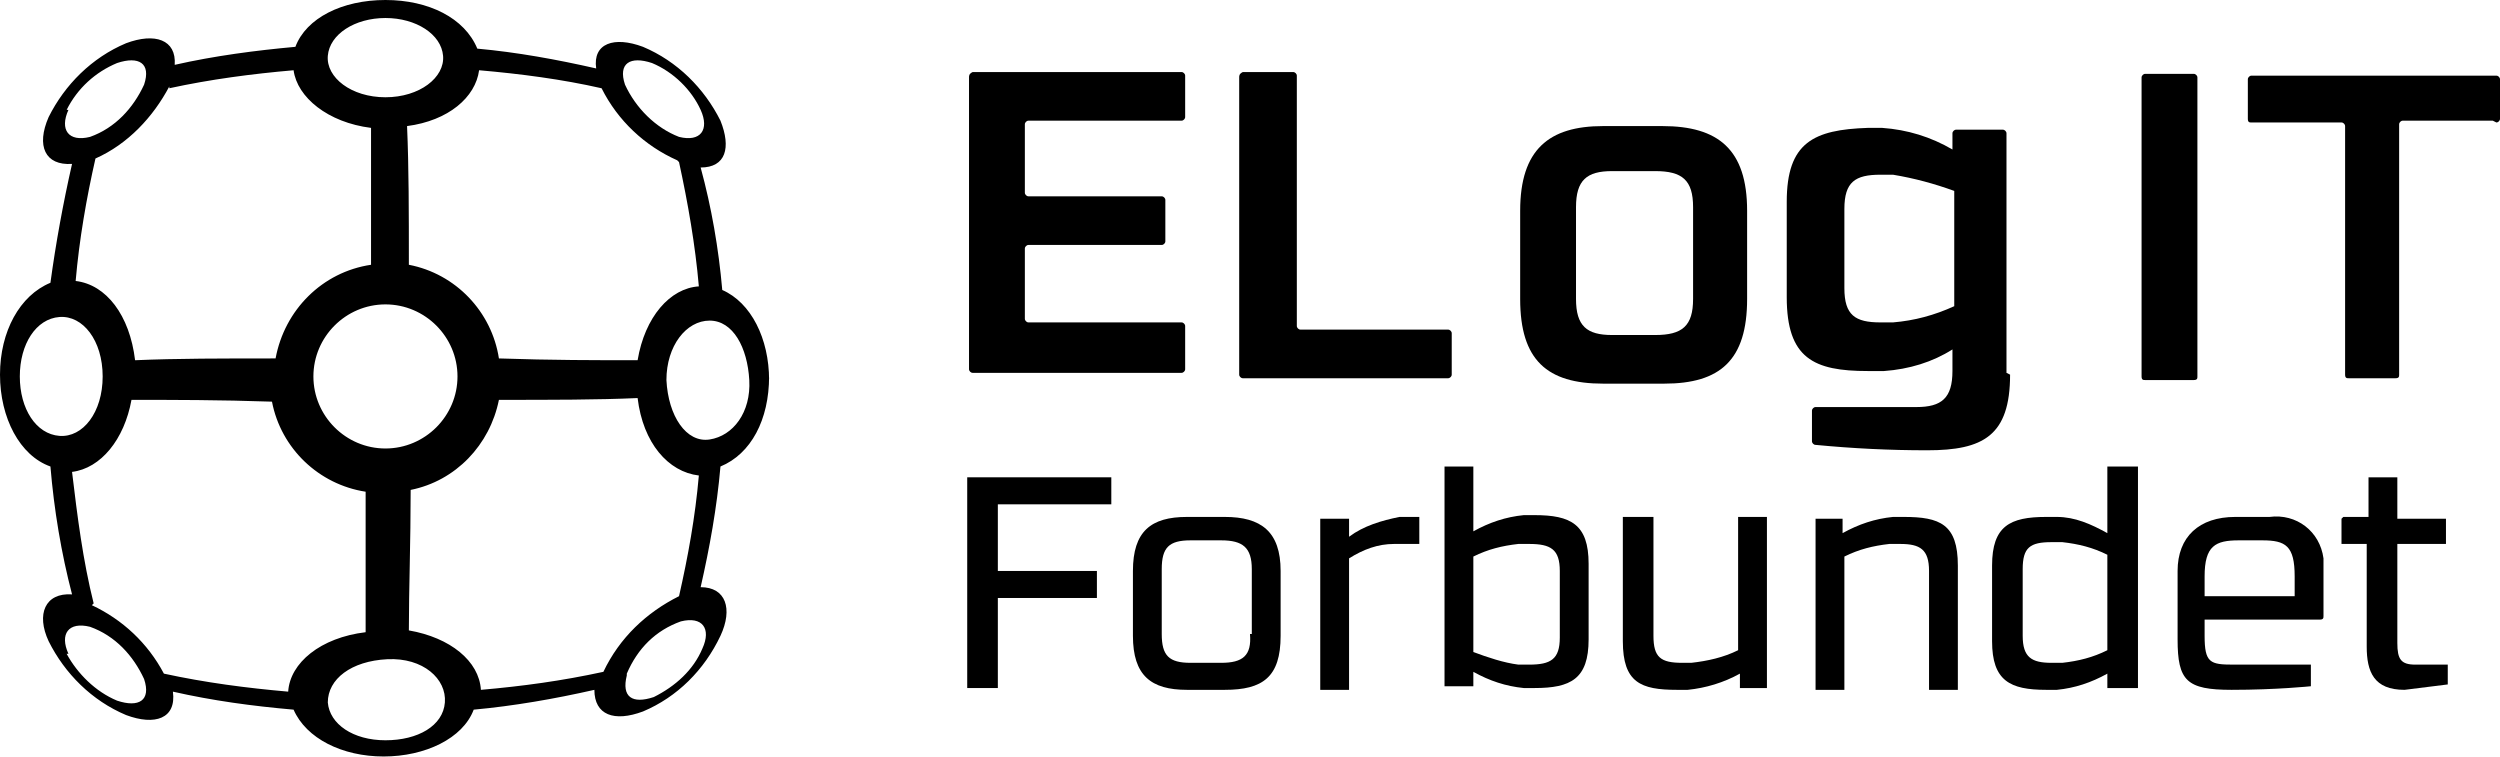
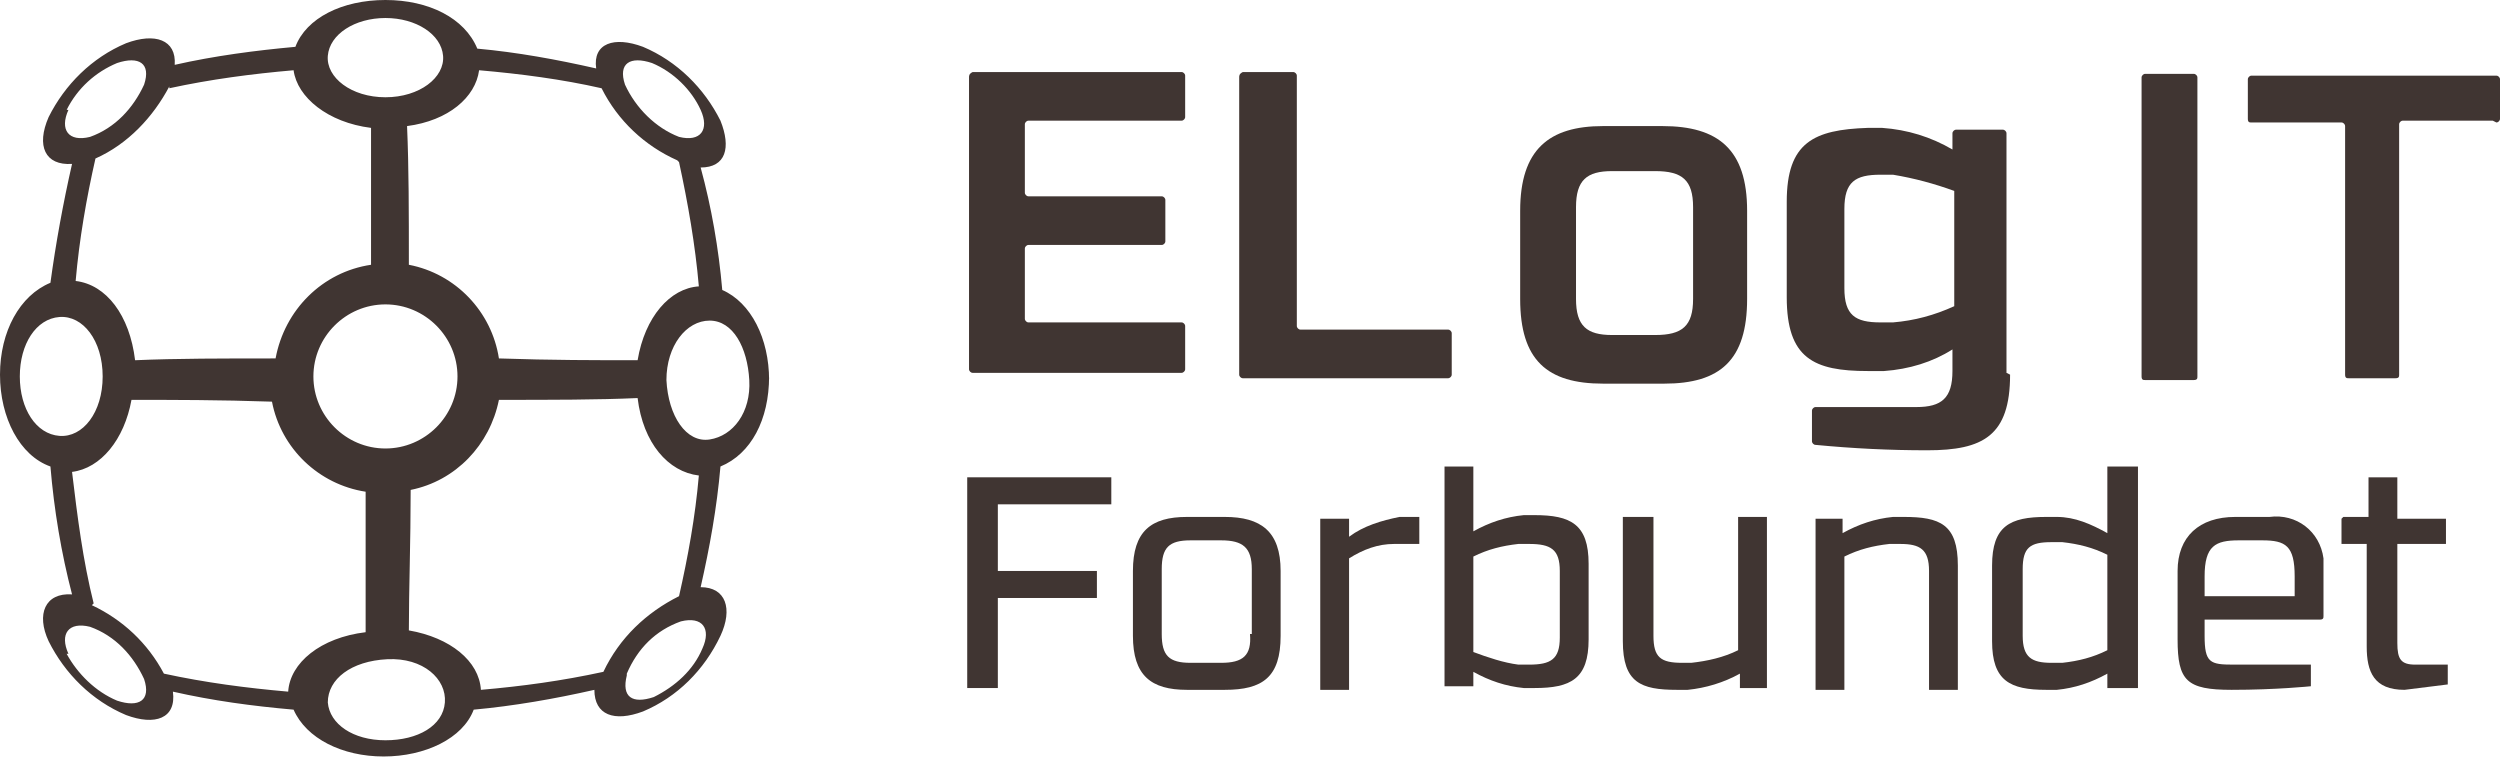
<svg xmlns="http://www.w3.org/2000/svg" id="Layer_1" version="1.1" viewBox="0 0 138.8 42">
  <g id="Layer_2">
    <g id="Layer_1-2">
      <g id="Group_1">
        <g id="Group_8">
          <g id="Group_6">
-             <path id="Path_18" d="M54,4h11.6c.1,0,.2.1.2.2v2.3c0,.1-.1.2-.2.2h-8.5c-.1,0-.2.1-.2.2h0v3.8c0,.1.1.2.2.2h7.4c.1,0,.2.1.2.2v2.3c0,.1-.1.2-.2.2h-7.4c-.1,0-.2.1-.2.2h0v3.9c0,.1.1.2.2.2h8.5c.1,0,.2.1.2.2v2.4c0,.1-.1.2-.2.2h-11.6c-.1,0-.2-.1-.2-.2h0V4.3c0-.1,0-.2.2-.3,0,0,0,0,0,0Z" />
-             <path id="Path_19" d="M69.1,4h2.7c.1,0,.2.1.2.2h0v13.9c0,.1.1.2.2.2h8.2c.1,0,.2.1.2.2v2.3c0,.1-.1.2-.2.2h-11.4c-.1,0-.2-.1-.2-.2V4.3c0-.1,0-.2.2-.3,0,0,0,0,0,0Z" />
-             <path id="Path_20" d="M97,11.7v4.9c0,3.4-1.5,4.7-4.6,4.7h-3.4c-3.1,0-4.6-1.3-4.6-4.7v-4.9c0-3.4,1.6-4.7,4.6-4.7h3.3c3.1,0,4.7,1.3,4.7,4.7ZM94,16.6v-5.1c0-1.5-.6-2-2.1-2h-2.4c-1.4,0-2,.5-2,2v5.1c0,1.5.6,2,2,2h2.4c1.5,0,2.1-.5,2.1-2Z" />
-             <path id="Path_21" d="M111.6,20.8c0,3.4-1.5,4.2-4.6,4.2-2.1,0-4.1-.1-6.2-.3-.1,0-.2-.1-.2-.2v-1.7c0-.1.1-.2.2-.2,0,0,0,0,0,0h5.6c1.4,0,2-.5,2-2v-1.2c-1.1.7-2.4,1.1-3.8,1.2h-.9c-3,0-4.5-.7-4.5-4.1v-5.3c0-3.3,1.5-4,4.5-4.1h.8c1.4.1,2.7.5,3.9,1.2v-.9c0-.1.1-.2.2-.2h2.6c.1,0,.2.1.2.2v13.3ZM102.4,16c0,1.5.6,1.9,2,1.9h.7c1.2-.1,2.3-.4,3.4-.9v-6.4c-1.1-.4-2.2-.7-3.4-.9h-.7c-1.4,0-2,.4-2,1.9v4.4Z" />
-             <path id="Path_22" d="M121.8,21.1h-2.7c-.1,0-.2,0-.2-.2,0,0,0,0,0,0h0V4.3c0-.1.1-.2.2-.2h2.7c.1,0,.2.1.2.2h0v16.6c0,.1,0,.2-.2.2,0,0,0,0,0,0Z" />
-             <path id="Path_23" d="M138.4,6.7h-5c-.1,0-.2.1-.2.2h0v13.9c0,.1,0,.2-.2.2,0,0,0,0,0,0h-2.6c-.1,0-.2,0-.2-.2,0,0,0,0,0,0h0V7c0-.1-.1-.2-.2-.2h-5c-.1,0-.2,0-.2-.2,0,0,0,0,0,0h0v-2.2c0-.1.1-.2.2-.2h13.6c.1,0,.2.1.2.2h0v2.2c0,.1-.1.2-.2.2h0Z" />
+             <path fill="#403532" id="Path_18" d="M54,4h11.6c.1,0,.2.1.2.2v2.3c0,.1-.1.2-.2.2h-8.5c-.1,0-.2.1-.2.2h0v3.8c0,.1.1.2.2.2h7.4c.1,0,.2.1.2.2v2.3c0,.1-.1.2-.2.2h-7.4c-.1,0-.2.1-.2.2h0v3.9c0,.1.1.2.2.2h8.5c.1,0,.2.1.2.2v2.4c0,.1-.1.2-.2.2h-11.6c-.1,0-.2-.1-.2-.2h0V4.3c0-.1,0-.2.2-.3,0,0,0,0,0,0Z" />
+             <path fill="#403532" id="Path_19" d="M69.1,4h2.7c.1,0,.2.1.2.2h0v13.9c0,.1.1.2.2.2h8.2c.1,0,.2.1.2.2v2.3c0,.1-.1.2-.2.2h-11.4c-.1,0-.2-.1-.2-.2V4.3c0-.1,0-.2.2-.3,0,0,0,0,0,0Z" />
+             <path fill="#403532" id="Path_20" d="M97,11.7v4.9c0,3.4-1.5,4.7-4.6,4.7h-3.4c-3.1,0-4.6-1.3-4.6-4.7v-4.9c0-3.4,1.6-4.7,4.6-4.7h3.3c3.1,0,4.7,1.3,4.7,4.7ZM94,16.6v-5.1c0-1.5-.6-2-2.1-2h-2.4c-1.4,0-2,.5-2,2v5.1c0,1.5.6,2,2,2h2.4c1.5,0,2.1-.5,2.1-2Z" />
+             <path fill="#403532" id="Path_21" d="M111.6,20.8c0,3.4-1.5,4.2-4.6,4.2-2.1,0-4.1-.1-6.2-.3-.1,0-.2-.1-.2-.2v-1.7c0-.1.1-.2.2-.2,0,0,0,0,0,0h5.6c1.4,0,2-.5,2-2v-1.2c-1.1.7-2.4,1.1-3.8,1.2h-.9c-3,0-4.5-.7-4.5-4.1v-5.3c0-3.3,1.5-4,4.5-4.1h.8c1.4.1,2.7.5,3.9,1.2v-.9c0-.1.1-.2.2-.2h2.6c.1,0,.2.1.2.2v13.3ZM102.4,16c0,1.5.6,1.9,2,1.9h.7c1.2-.1,2.3-.4,3.4-.9v-6.4c-1.1-.4-2.2-.7-3.4-.9h-.7c-1.4,0-2,.4-2,1.9v4.4Z" />
+             <path fill="#403532" id="Path_22" d="M121.8,21.1h-2.7c-.1,0-.2,0-.2-.2,0,0,0,0,0,0h0V4.3c0-.1.1-.2.2-.2h2.7c.1,0,.2.1.2.2h0v16.6c0,.1,0,.2-.2.2,0,0,0,0,0,0Z" />
+             <path fill="#403532" id="Path_23" d="M138.4,6.7h-5c-.1,0-.2.1-.2.2h0v13.9c0,.1,0,.2-.2.2,0,0,0,0,0,0h-2.6c-.1,0-.2,0-.2-.2,0,0,0,0,0,0h0V7c0-.1-.1-.2-.2-.2h-5c-.1,0-.2,0-.2-.2,0,0,0,0,0,0h0v-2.2c0-.1.1-.2.2-.2h13.6c.1,0,.2.1.2.2h0v2.2c0,.1-.1.2-.2.2h0Z" />
          </g>
          <g id="Group_7">
-             <path id="Path_24" d="M53.7,26.5h8v1.5h-6.3v3.7h5.5v1.5h-5.5v5h-1.7v-11.7Z" />
-             <path id="Path_25" d="M71.1,31.7v3.6c0,2.3-1,3-3.1,3h-2.1c-2,0-3-.8-3-3v-3.6c0-2.2,1-3,3-3h2.1c2,0,3.1.8,3.1,3ZM69.5,35.2v-3.6c0-1.2-.5-1.6-1.7-1.6h-1.7c-1.2,0-1.6.4-1.6,1.6v3.6c0,1.2.4,1.6,1.6,1.6h1.7c1.2,0,1.7-.4,1.6-1.6Z" />
-             <path id="Path_26" d="M73.2,28.8h1.7v1c.8-.6,1.8-.9,2.8-1.1h1.1v1.5h-1.4c-.9,0-1.7.3-2.5.8v7.3h-1.6v-9.5Z" />
-             <path id="Path_27" d="M80.2,25.9h1.6v3.6c.9-.5,1.8-.8,2.8-.9h.6c2,0,3,.5,3,2.7v4.2c0,2.2-1,2.7-3,2.7h-.6c-1-.1-1.9-.4-2.8-.9v.8h-1.6v-12.3ZM81.8,36.2c.8.3,1.7.6,2.5.7h.6c1.2,0,1.7-.3,1.7-1.5v-3.7c0-1.2-.5-1.5-1.7-1.5h-.6c-.9.1-1.7.3-2.5.7v5.3Z" />
-             <path id="Path_28" d="M98.3,38.2h-1.7v-.8c-.9.5-1.9.8-2.9.9h-.6c-2,0-3-.4-3-2.7v-6.9h1.7v6.6c0,1.2.4,1.5,1.6,1.5h.5c.9-.1,1.8-.3,2.6-.7v-7.4h1.6v9.5Z" />
-             <path id="Path_29" d="M100.6,28.8h1.7v.8c.9-.5,1.8-.8,2.8-.9h.6c2,0,3,.4,3,2.7v6.9h-1.6v-6.6c0-1.2-.5-1.5-1.6-1.5h-.6c-.9.1-1.7.3-2.5.7v7.4h-1.6v-9.5Z" />
-             <path id="Path_30" d="M117,25.9h1.7v12.3h-1.7v-.8c-.9.5-1.8.8-2.8.9h-.6c-2,0-3-.5-3-2.7v-4.2c0-2.2,1-2.7,3-2.7h.6c1,0,1.9.4,2.8.9v-3.6ZM117,36.1v-5.3c-.8-.4-1.6-.6-2.5-.7h-.6c-1.2,0-1.6.3-1.6,1.5v3.7c0,1.2.5,1.5,1.6,1.5h.6c.9-.1,1.7-.3,2.5-.7h0Z" />
-             <path id="Path_31" d="M128.3,38.1s-1.9.2-4.4.2-3-.5-3-2.8v-3.8c0-1.9,1.2-3,3.2-3h1.9c1.5-.2,2.8.8,3,2.3,0,.2,0,.5,0,.7v2.5c0,.1,0,.2-.2.2h-6.4v.9c0,1.5.3,1.6,1.6,1.6h4.3v1.2ZM127.4,32c0-1.7-.5-2-1.8-2h-1.3c-1.3,0-1.9.3-1.9,2v1.1h5v-1.1Z" />
-             <path id="Path_32" d="M130.1,28.7h1.4v-2.2h1.6v2.3h2.7v1.4h-2.7v5.5c0,.9.2,1.2,1,1.2h1.8v1.1c-.8.1-1.6.2-2.4.3-1.7,0-2.1-1-2.1-2.4v-5.7h-1.4v-1.4Z" />
+             <path fill="#403532" id="Path_24" d="M53.7,26.5h8v1.5h-6.3v3.7h5.5v1.5h-5.5v5h-1.7v-11.7Z" />
+             <path fill="#403532" id="Path_25" d="M71.1,31.7v3.6c0,2.3-1,3-3.1,3h-2.1c-2,0-3-.8-3-3v-3.6c0-2.2,1-3,3-3h2.1c2,0,3.1.8,3.1,3ZM69.5,35.2v-3.6c0-1.2-.5-1.6-1.7-1.6h-1.7c-1.2,0-1.6.4-1.6,1.6v3.6c0,1.2.4,1.6,1.6,1.6h1.7c1.2,0,1.7-.4,1.6-1.6Z" />
+             <path fill="#403532" id="Path_26" d="M73.2,28.8h1.7v1c.8-.6,1.8-.9,2.8-1.1h1.1v1.5h-1.4c-.9,0-1.7.3-2.5.8v7.3h-1.6v-9.5Z" />
+             <path fill="#403532" id="Path_27" d="M80.2,25.9h1.6v3.6c.9-.5,1.8-.8,2.8-.9h.6c2,0,3,.5,3,2.7v4.2c0,2.2-1,2.7-3,2.7h-.6c-1-.1-1.9-.4-2.8-.9v.8h-1.6v-12.3ZM81.8,36.2c.8.3,1.7.6,2.5.7h.6c1.2,0,1.7-.3,1.7-1.5v-3.7c0-1.2-.5-1.5-1.7-1.5h-.6c-.9.1-1.7.3-2.5.7v5.3Z" />
+             <path fill="#403532" id="Path_28" d="M98.3,38.2h-1.7v-.8c-.9.5-1.9.8-2.9.9h-.6c-2,0-3-.4-3-2.7v-6.9h1.7v6.6c0,1.2.4,1.5,1.6,1.5h.5c.9-.1,1.8-.3,2.6-.7v-7.4h1.6v9.5Z" />
+             <path fill="#403532" id="Path_29" d="M100.6,28.8h1.7v.8c.9-.5,1.8-.8,2.8-.9h.6c2,0,3,.4,3,2.7v6.9h-1.6v-6.6c0-1.2-.5-1.5-1.6-1.5h-.6c-.9.1-1.7.3-2.5.7v7.4h-1.6v-9.5Z" />
+             <path fill="#403532" id="Path_30" d="M117,25.9h1.7v12.3h-1.7v-.8c-.9.5-1.8.8-2.8.9h-.6c-2,0-3-.5-3-2.7v-4.2c0-2.2,1-2.7,3-2.7h.6c1,0,1.9.4,2.8.9v-3.6ZM117,36.1v-5.3c-.8-.4-1.6-.6-2.5-.7h-.6c-1.2,0-1.6.3-1.6,1.5v3.7c0,1.2.5,1.5,1.6,1.5h.6c.9-.1,1.7-.3,2.5-.7h0Z" />
+             <path fill="#403532" id="Path_31" d="M128.3,38.1s-1.9.2-4.4.2-3-.5-3-2.8v-3.8c0-1.9,1.2-3,3.2-3h1.9c1.5-.2,2.8.8,3,2.3,0,.2,0,.5,0,.7v2.5c0,.1,0,.2-.2.2h-6.4v.9c0,1.5.3,1.6,1.6,1.6h4.3v1.2ZM127.4,32c0-1.7-.5-2-1.8-2h-1.3c-1.3,0-1.9.3-1.9,2v1.1h5v-1.1Z" />
+             <path fill="#403532" id="Path_32" d="M130.1,28.7h1.4v-2.2h1.6v2.3h2.7v1.4h-2.7v5.5c0,.9.2,1.2,1,1.2h1.8v1.1c-.8.1-1.6.2-2.4.3-1.7,0-2.1-1-2.1-2.4v-5.7h-1.4v-1.4Z" />
          </g>
        </g>
-         <path id="Path_33" d="M42.7,21.1c0-2.3-1-4.3-2.6-5-.2-2.3-.6-4.6-1.2-6.8,1.4,0,1.7-1.1,1.1-2.6-.9-1.8-2.4-3.3-4.3-4.1-1.6-.6-2.8-.2-2.6,1.2-2.2-.5-4.4-.9-6.6-1.1C25.8,1,23.8,0,21.4,0s-4.4,1-5,2.6c-2.2.2-4.5.5-6.7,1,.1-1.4-1.1-1.8-2.7-1.2-1.9.8-3.4,2.3-4.3,4.1-.7,1.6-.2,2.7,1.3,2.6-.5,2.2-.9,4.4-1.2,6.6-1.7.7-2.8,2.7-2.8,5.1s1.1,4.5,2.8,5.1c.2,2.4.6,4.8,1.2,7.1-1.5-.1-2,1.1-1.3,2.6.9,1.8,2.4,3.3,4.3,4.1,1.6.6,2.8.2,2.6-1.3,2.2.5,4.4.8,6.7,1,.7,1.6,2.7,2.6,5,2.6s4.4-1,5-2.6c2.2-.2,4.5-.6,6.7-1.1,0,1.4,1.1,1.8,2.7,1.2,1.9-.8,3.4-2.3,4.3-4.2.7-1.5.3-2.7-1.1-2.7.5-2.2.9-4.4,1.1-6.7,1.7-.7,2.7-2.6,2.7-5ZM37.7,33.1c-1.8.9-3.3,2.3-4.2,4.2-2.3.5-4.5.8-6.8,1-.1-1.6-1.7-2.9-4-3.3,0-2.3.1-4.9.1-7.8,2.5-.5,4.4-2.5,4.9-5,2.9,0,5.5,0,7.7-.1.3,2.5,1.7,4.1,3.4,4.3-.2,2.3-.6,4.5-1.1,6.7h0ZM5.2,33.5c-.6-2.4-.9-4.8-1.2-7.3,1.6-.2,2.9-1.8,3.3-4,2.3,0,4.9,0,7.8.1.5,2.6,2.6,4.6,5.2,5,0,2.9,0,5.5,0,7.8-2.5.3-4.2,1.7-4.3,3.3-2.3-.2-4.6-.5-6.9-1-.9-1.7-2.3-3-4-3.8h0ZM9.4,4.9c2.3-.5,4.6-.8,6.9-1,.2,1.5,1.9,2.9,4.3,3.2,0,2.2,0,4.8,0,7.6-2.7.4-4.8,2.5-5.3,5.2-2.9,0-5.5,0-7.8.1-.3-2.5-1.6-4.2-3.3-4.4.2-2.3.6-4.6,1.1-6.8,1.8-.8,3.2-2.3,4.1-4h0ZM37.7,9c.5,2.3.9,4.6,1.1,6.9-1.6.1-3,1.7-3.4,4.1-2.3,0-4.8,0-7.7-.1-.4-2.6-2.4-4.7-5-5.2,0-2.9,0-5.4-.1-7.7,2.3-.3,3.8-1.6,4-3.1,2.3.2,4.6.5,6.8,1,.9,1.8,2.4,3.2,4.2,4h0ZM17.4,20.9c0-2.2,1.8-4,4-4s4,1.8,4,4-1.8,4-4,4-4-1.8-4-4ZM18.2,3.1c.1-1.2,1.5-2.1,3.2-2.1s3.1.9,3.2,2.1c.1,1.2-1.3,2.3-3.2,2.3s-3.3-1.1-3.2-2.3ZM18.2,39c0-1.3,1.3-2.3,3.3-2.4s3.3,1.1,3.2,2.4-1.5,2.1-3.3,2.1-3.1-.9-3.2-2.1h0ZM34.8,37.4c.6-1.4,1.6-2.4,3-2.9,1.2-.3,1.7.4,1.2,1.5-.5,1.2-1.5,2.1-2.7,2.7-1.2.4-1.8,0-1.5-1.2h0ZM37,21.1c0-1.9,1.1-3.3,2.4-3.3s2.1,1.5,2.2,3.3-.9,3.1-2.2,3.3-2.3-1.3-2.4-3.3ZM34.7,4.7c-.4-1.2.3-1.6,1.5-1.2,1.2.5,2.2,1.5,2.7,2.6.5,1.1,0,1.8-1.2,1.5-1.3-.5-2.4-1.6-3-2.9ZM3.7,6.1c.6-1.2,1.6-2.1,2.8-2.6,1.2-.4,1.9,0,1.5,1.2-.6,1.3-1.6,2.4-3,2.9-1.2.3-1.7-.4-1.2-1.5h0ZM1.1,20.9c0-1.8.9-3.2,2.2-3.3,1.3-.1,2.4,1.3,2.4,3.3s-1.1,3.4-2.4,3.3-2.2-1.5-2.2-3.3ZM3.8,36.3c-.5-1.1,0-1.8,1.2-1.5,1.4.5,2.4,1.6,3,2.9.4,1.2-.3,1.6-1.5,1.2-1.2-.5-2.2-1.5-2.8-2.6h0Z" />
+         <path fill="#403532" id="Path_33" d="M42.7,21.1c0-2.3-1-4.3-2.6-5-.2-2.3-.6-4.6-1.2-6.8,1.4,0,1.7-1.1,1.1-2.6-.9-1.8-2.4-3.3-4.3-4.1-1.6-.6-2.8-.2-2.6,1.2-2.2-.5-4.4-.9-6.6-1.1C25.8,1,23.8,0,21.4,0s-4.4,1-5,2.6c-2.2.2-4.5.5-6.7,1,.1-1.4-1.1-1.8-2.7-1.2-1.9.8-3.4,2.3-4.3,4.1-.7,1.6-.2,2.7,1.3,2.6-.5,2.2-.9,4.4-1.2,6.6-1.7.7-2.8,2.7-2.8,5.1s1.1,4.5,2.8,5.1c.2,2.4.6,4.8,1.2,7.1-1.5-.1-2,1.1-1.3,2.6.9,1.8,2.4,3.3,4.3,4.1,1.6.6,2.8.2,2.6-1.3,2.2.5,4.4.8,6.7,1,.7,1.6,2.7,2.6,5,2.6s4.4-1,5-2.6c2.2-.2,4.5-.6,6.7-1.1,0,1.4,1.1,1.8,2.7,1.2,1.9-.8,3.4-2.3,4.3-4.2.7-1.5.3-2.7-1.1-2.7.5-2.2.9-4.4,1.1-6.7,1.7-.7,2.7-2.6,2.7-5ZM37.7,33.1c-1.8.9-3.3,2.3-4.2,4.2-2.3.5-4.5.8-6.8,1-.1-1.6-1.7-2.9-4-3.3,0-2.3.1-4.9.1-7.8,2.5-.5,4.4-2.5,4.9-5,2.9,0,5.5,0,7.7-.1.3,2.5,1.7,4.1,3.4,4.3-.2,2.3-.6,4.5-1.1,6.7h0ZM5.2,33.5c-.6-2.4-.9-4.8-1.2-7.3,1.6-.2,2.9-1.8,3.3-4,2.3,0,4.9,0,7.8.1.5,2.6,2.6,4.6,5.2,5,0,2.9,0,5.5,0,7.8-2.5.3-4.2,1.7-4.3,3.3-2.3-.2-4.6-.5-6.9-1-.9-1.7-2.3-3-4-3.8h0ZM9.4,4.9c2.3-.5,4.6-.8,6.9-1,.2,1.5,1.9,2.9,4.3,3.2,0,2.2,0,4.8,0,7.6-2.7.4-4.8,2.5-5.3,5.2-2.9,0-5.5,0-7.8.1-.3-2.5-1.6-4.2-3.3-4.4.2-2.3.6-4.6,1.1-6.8,1.8-.8,3.2-2.3,4.1-4h0ZM37.7,9c.5,2.3.9,4.6,1.1,6.9-1.6.1-3,1.7-3.4,4.1-2.3,0-4.8,0-7.7-.1-.4-2.6-2.4-4.7-5-5.2,0-2.9,0-5.4-.1-7.7,2.3-.3,3.8-1.6,4-3.1,2.3.2,4.6.5,6.8,1,.9,1.8,2.4,3.2,4.2,4h0ZM17.4,20.9c0-2.2,1.8-4,4-4s4,1.8,4,4-1.8,4-4,4-4-1.8-4-4ZM18.2,3.1c.1-1.2,1.5-2.1,3.2-2.1s3.1.9,3.2,2.1c.1,1.2-1.3,2.3-3.2,2.3s-3.3-1.1-3.2-2.3ZM18.2,39c0-1.3,1.3-2.3,3.3-2.4s3.3,1.1,3.2,2.4-1.5,2.1-3.3,2.1-3.1-.9-3.2-2.1h0ZM34.8,37.4c.6-1.4,1.6-2.4,3-2.9,1.2-.3,1.7.4,1.2,1.5-.5,1.2-1.5,2.1-2.7,2.7-1.2.4-1.8,0-1.5-1.2h0ZM37,21.1c0-1.9,1.1-3.3,2.4-3.3s2.1,1.5,2.2,3.3-.9,3.1-2.2,3.3-2.3-1.3-2.4-3.3ZM34.7,4.7c-.4-1.2.3-1.6,1.5-1.2,1.2.5,2.2,1.5,2.7,2.6.5,1.1,0,1.8-1.2,1.5-1.3-.5-2.4-1.6-3-2.9ZM3.7,6.1c.6-1.2,1.6-2.1,2.8-2.6,1.2-.4,1.9,0,1.5,1.2-.6,1.3-1.6,2.4-3,2.9-1.2.3-1.7-.4-1.2-1.5h0ZM1.1,20.9c0-1.8.9-3.2,2.2-3.3,1.3-.1,2.4,1.3,2.4,3.3s-1.1,3.4-2.4,3.3-2.2-1.5-2.2-3.3ZM3.8,36.3c-.5-1.1,0-1.8,1.2-1.5,1.4.5,2.4,1.6,3,2.9.4,1.2-.3,1.6-1.5,1.2-1.2-.5-2.2-1.5-2.8-2.6h0Z" />
      </g>
    </g>
  </g>
</svg>
